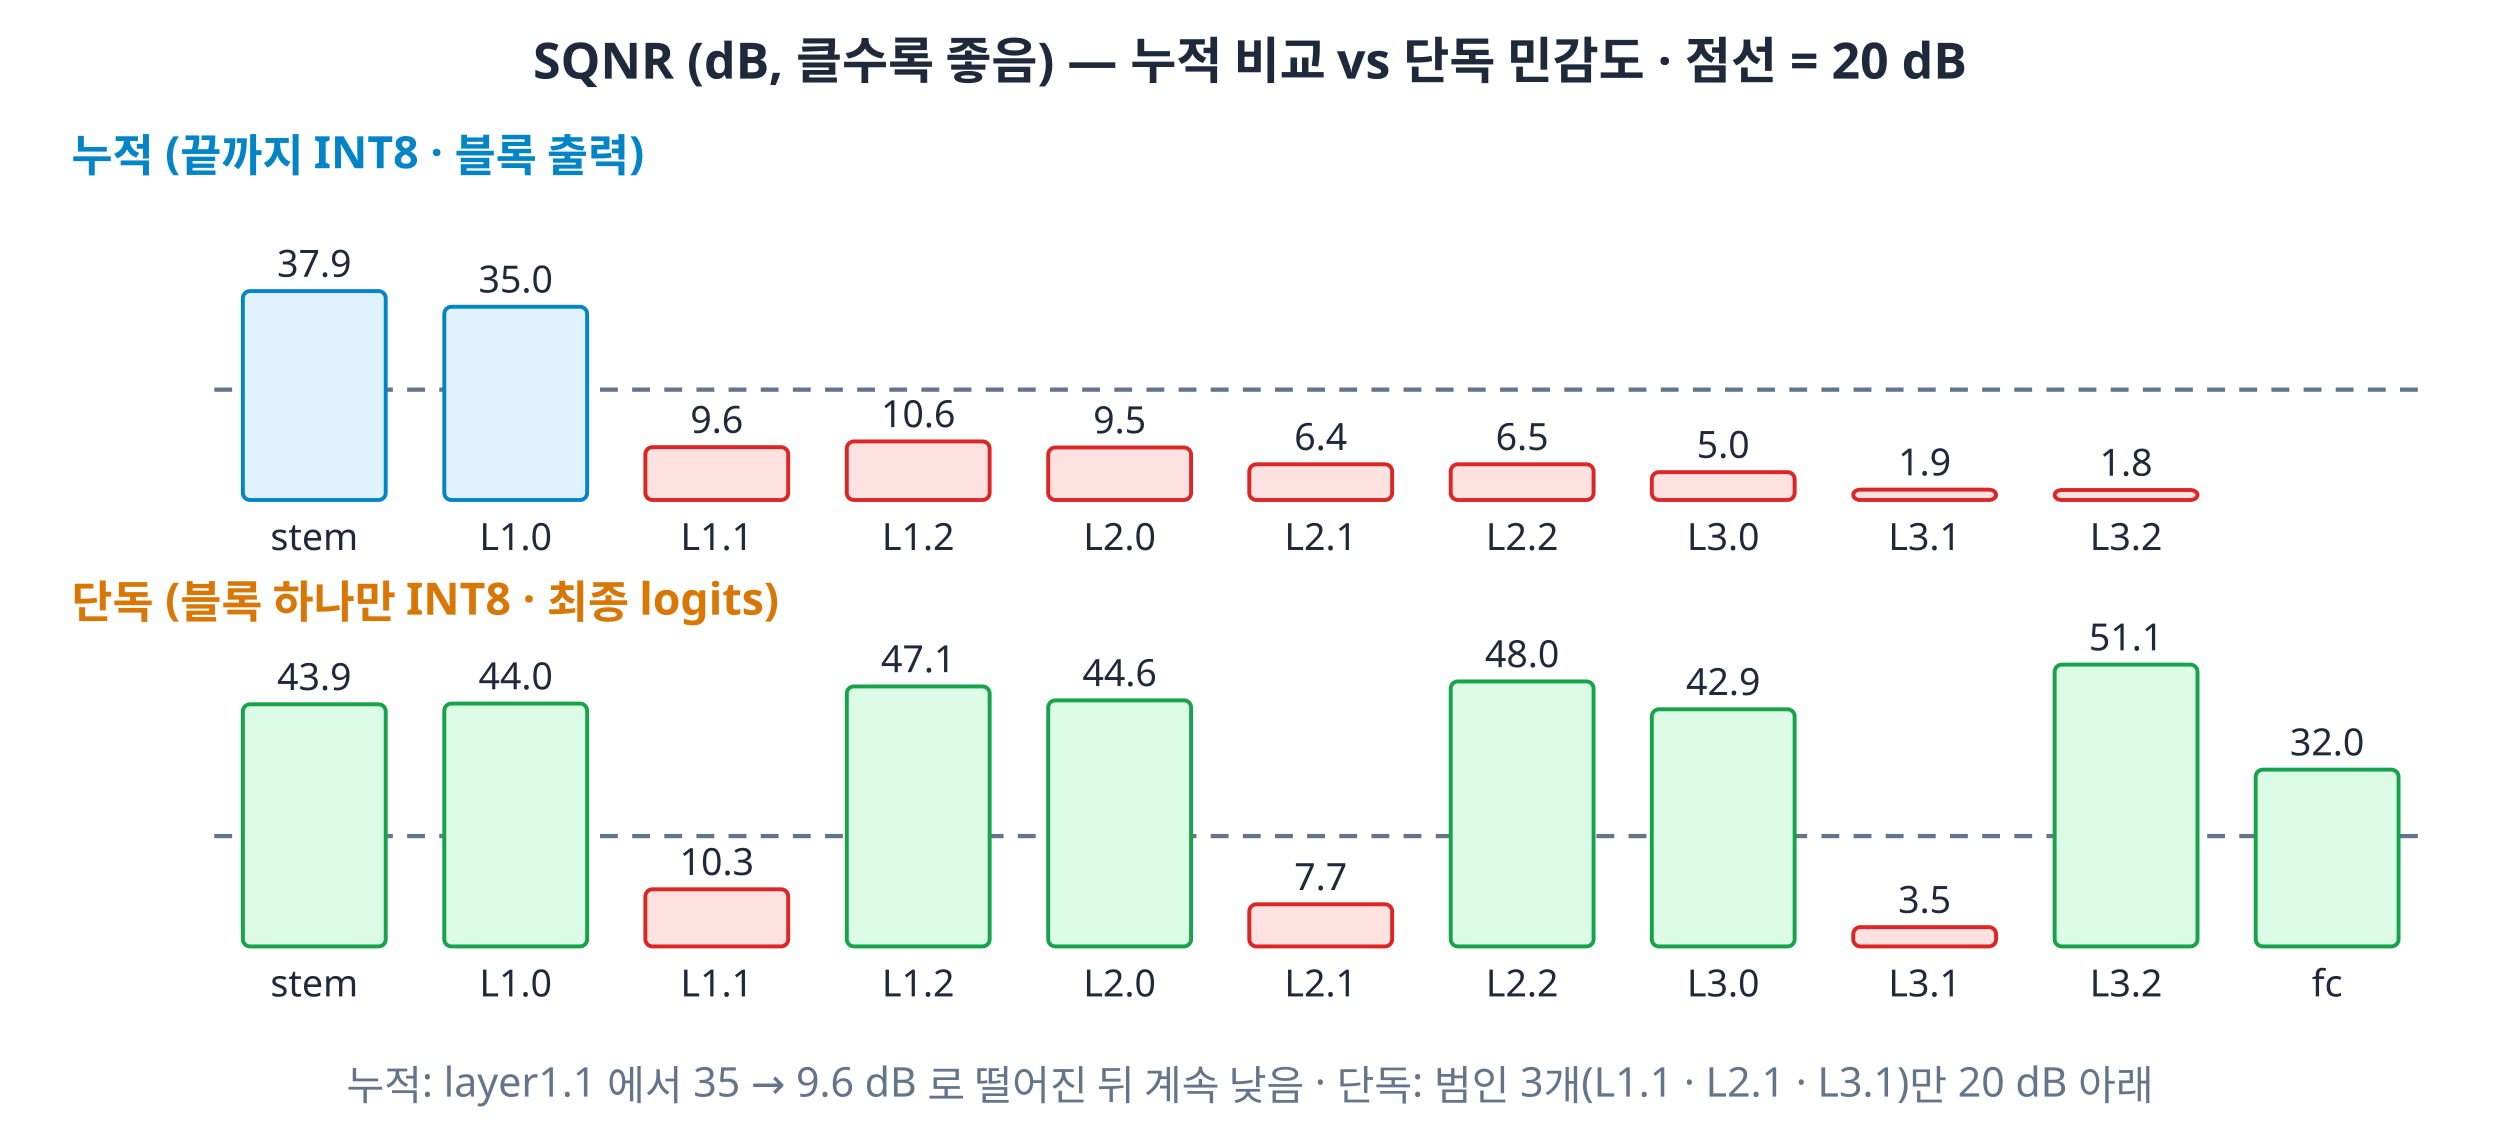
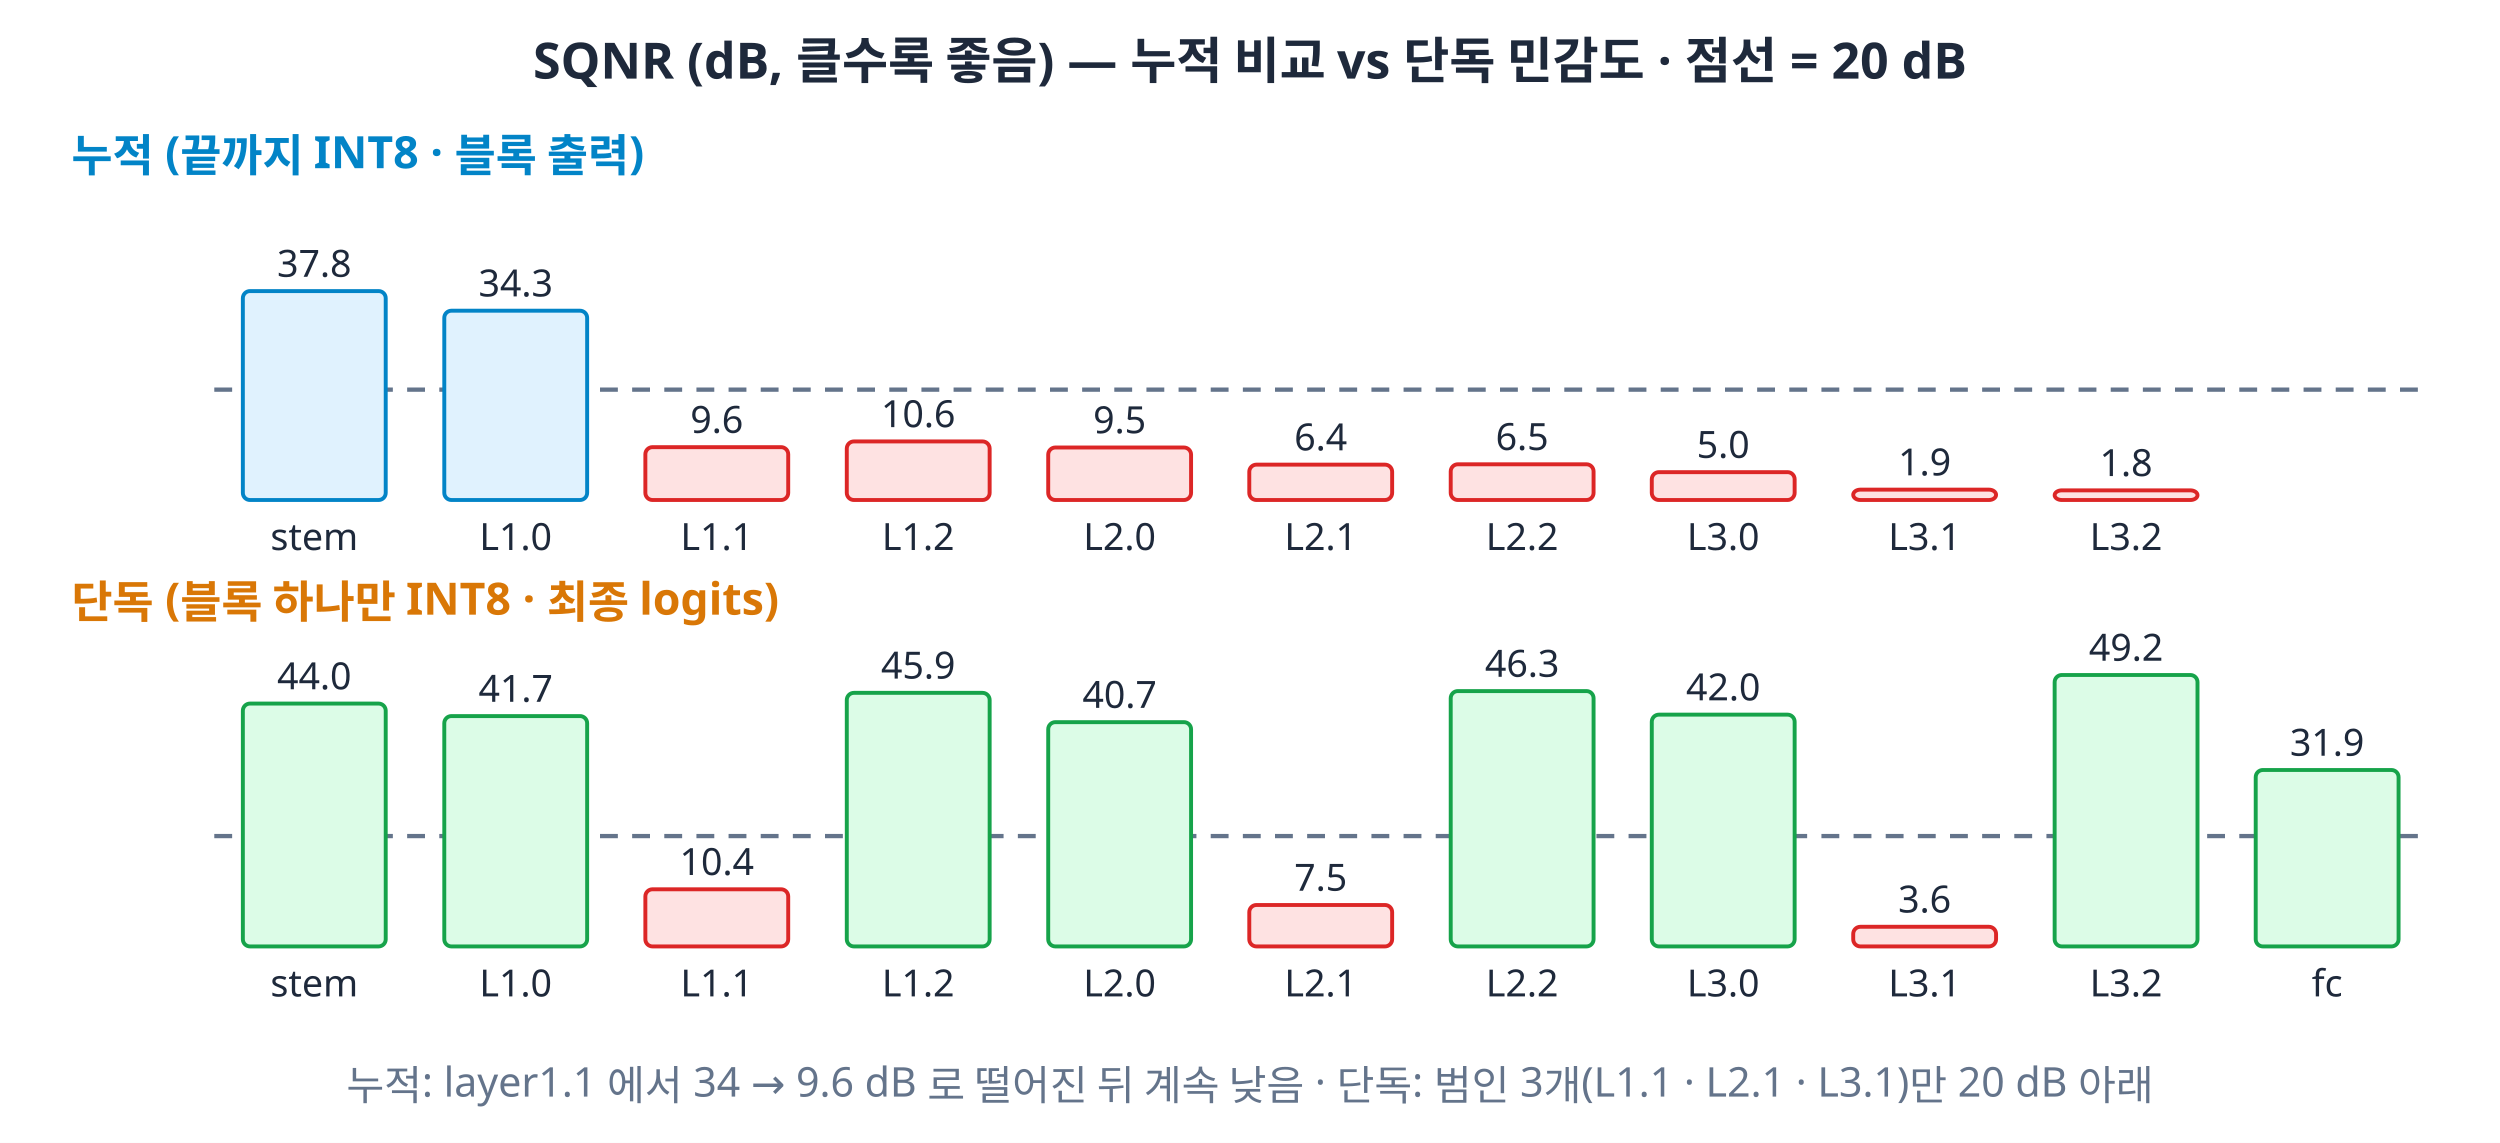
<svg xmlns="http://www.w3.org/2000/svg" viewBox="0 0 700 320" width="700" font-family="IBM Plex Sans KR, Malgun Gothic, Apple SD Gothic Neo, sans-serif">
  <defs>
    <marker id="arr" viewBox="0 0 10 10" refX="9" refY="5" markerWidth="7" markerHeight="7" orient="auto">
      <path d="M0,0 L10,5 L0,10 z" fill="#64748b" />
    </marker>
  </defs>
  <rect width="700" height="320" fill="#fff" />
  <text x="350.0" y="22.0" font-size="14" fill="#1e293b" text-anchor="middle" font-weight="700">SQNR (dB, 클수록 좋음) — 누적 비교 vs 단독 민감도 · 점선 = 20 dB</text>
  <text x="20.0" y="48.0" font-size="12.5" fill="#0284c7" text-anchor="start" font-weight="700">누적 (끝까지 INT8 · 블록 출력)</text>
  <line x1="60.0" y1="109.1" x2="680.0" y2="109.1" stroke="#64748b" stroke-width="1.2" stroke-dasharray="5 4" />
  <rect x="68.0" y="81.5" width="40.0" height="58.5" rx="2" fill="#e0f2fe" stroke="#0284c7" stroke-width="1.1" />
-   <text x="88.0" y="77.5" font-size="10.5" fill="#1e293b" text-anchor="middle">37.9</text>
+   <text x="88.0" y="77.5" font-size="10.5" fill="#1e293b" text-anchor="middle">37.8</text>
  <text x="88.0" y="154.0" font-size="10.5" fill="#1e293b" text-anchor="middle">stem</text>
-   <rect x="124.4" y="85.9" width="40.0" height="54.1" rx="2" fill="#e0f2fe" stroke="#0284c7" stroke-width="1.1" />
-   <text x="144.4" y="81.9" font-size="10.5" fill="#1e293b" text-anchor="middle">35.0</text>
+   <rect x="124.4" y="87.0" width="40.0" height="53.0" rx="2" fill="#e0f2fe" stroke="#0284c7" stroke-width="1.1" />
+   <text x="144.4" y="83.0" font-size="10.5" fill="#1e293b" text-anchor="middle">34.3</text>
  <text x="144.4" y="154.0" font-size="10.5" fill="#1e293b" text-anchor="middle">L1.0</text>
  <rect x="180.7" y="125.2" width="40.0" height="14.8" rx="2" fill="#fee2e2" stroke="#dc2626" stroke-width="1.1" />
  <text x="200.7" y="121.2" font-size="10.5" fill="#1e293b" text-anchor="middle">9.6</text>
  <text x="200.7" y="154.0" font-size="10.5" fill="#1e293b" text-anchor="middle">L1.1</text>
  <rect x="237.1" y="123.6" width="40.0" height="16.4" rx="2" fill="#fee2e2" stroke="#dc2626" stroke-width="1.1" />
  <text x="257.1" y="119.6" font-size="10.5" fill="#1e293b" text-anchor="middle">10.6</text>
  <text x="257.1" y="154.0" font-size="10.5" fill="#1e293b" text-anchor="middle">L1.2</text>
  <rect x="293.5" y="125.3" width="40.0" height="14.7" rx="2" fill="#fee2e2" stroke="#dc2626" stroke-width="1.1" />
  <text x="313.5" y="121.3" font-size="10.5" fill="#1e293b" text-anchor="middle">9.5</text>
  <text x="313.5" y="154.0" font-size="10.5" fill="#1e293b" text-anchor="middle">L2.0</text>
-   <rect x="349.8" y="130.0" width="40.0" height="10.0" rx="2" fill="#fee2e2" stroke="#dc2626" stroke-width="1.1" />
-   <text x="369.8" y="126.0" font-size="10.5" fill="#1e293b" text-anchor="middle">6.4</text>
+   <rect x="349.8" y="130.1" width="40.0" height="9.9" rx="2" fill="#fee2e2" stroke="#dc2626" stroke-width="1.1" />
+   <text x="369.8" y="126.1" font-size="10.5" fill="#1e293b" text-anchor="middle">6.4</text>
  <text x="369.8" y="154.0" font-size="10.5" fill="#1e293b" text-anchor="middle">L2.1</text>
  <rect x="406.2" y="130.0" width="40.0" height="10.0" rx="2" fill="#fee2e2" stroke="#dc2626" stroke-width="1.1" />
  <text x="426.2" y="126.0" font-size="10.5" fill="#1e293b" text-anchor="middle">6.5</text>
  <text x="426.2" y="154.0" font-size="10.5" fill="#1e293b" text-anchor="middle">L2.2</text>
  <rect x="462.5" y="132.2" width="40.0" height="7.8" rx="2" fill="#fee2e2" stroke="#dc2626" stroke-width="1.1" />
  <text x="482.5" y="128.2" font-size="10.5" fill="#1e293b" text-anchor="middle">5.0</text>
  <text x="482.5" y="154.0" font-size="10.5" fill="#1e293b" text-anchor="middle">L3.0</text>
  <rect x="518.9" y="137.1" width="40.0" height="2.9" rx="2" fill="#fee2e2" stroke="#dc2626" stroke-width="1.1" />
  <text x="538.9" y="133.1" font-size="10.5" fill="#1e293b" text-anchor="middle">1.9</text>
  <text x="538.9" y="154.0" font-size="10.5" fill="#1e293b" text-anchor="middle">L3.1</text>
-   <rect x="575.3" y="137.2" width="40.0" height="2.8" rx="2" fill="#fee2e2" stroke="#dc2626" stroke-width="1.1" />
-   <text x="595.3" y="133.2" font-size="10.5" fill="#1e293b" text-anchor="middle">1.8</text>
+   <rect x="575.3" y="137.3" width="40.0" height="2.7" rx="2" fill="#fee2e2" stroke="#dc2626" stroke-width="1.1" />
+   <text x="595.3" y="133.3" font-size="10.5" fill="#1e293b" text-anchor="middle">1.8</text>
  <text x="595.3" y="154.0" font-size="10.5" fill="#1e293b" text-anchor="middle">L3.2</text>
  <text x="20.0" y="173.0" font-size="12.5" fill="#d97706" text-anchor="start" font-weight="700">단독 (블록 하나만 INT8 · 최종 logits)</text>
  <line x1="60.0" y1="234.1" x2="680.0" y2="234.1" stroke="#64748b" stroke-width="1.2" stroke-dasharray="5 4" />
-   <rect x="68.0" y="197.2" width="40.0" height="67.8" rx="2" fill="#dcfce7" stroke="#16a34a" stroke-width="1.1" />
-   <text x="88.0" y="193.2" font-size="10.5" fill="#1e293b" text-anchor="middle">43.9</text>
+   <rect x="68.0" y="197.0" width="40.0" height="68.0" rx="2" fill="#dcfce7" stroke="#16a34a" stroke-width="1.1" />
+   <text x="88.0" y="193.0" font-size="10.5" fill="#1e293b" text-anchor="middle">44.0</text>
  <text x="88.0" y="279.0" font-size="10.5" fill="#1e293b" text-anchor="middle">stem</text>
-   <rect x="124.4" y="197.0" width="40.0" height="68.0" rx="2" fill="#dcfce7" stroke="#16a34a" stroke-width="1.1" />
-   <text x="144.4" y="193.0" font-size="10.5" fill="#1e293b" text-anchor="middle">44.0</text>
+   <rect x="124.4" y="200.5" width="40.0" height="64.5" rx="2" fill="#dcfce7" stroke="#16a34a" stroke-width="1.1" />
+   <text x="144.4" y="196.5" font-size="10.5" fill="#1e293b" text-anchor="middle">41.7</text>
  <text x="144.4" y="279.0" font-size="10.5" fill="#1e293b" text-anchor="middle">L1.0</text>
  <rect x="180.7" y="249.0" width="40.0" height="16.0" rx="2" fill="#fee2e2" stroke="#dc2626" stroke-width="1.1" />
-   <text x="200.7" y="245.0" font-size="10.5" fill="#1e293b" text-anchor="middle">10.3</text>
+   <text x="200.7" y="245.0" font-size="10.5" fill="#1e293b" text-anchor="middle">10.4</text>
  <text x="200.7" y="279.0" font-size="10.5" fill="#1e293b" text-anchor="middle">L1.1</text>
-   <rect x="237.1" y="192.2" width="40.0" height="72.8" rx="2" fill="#dcfce7" stroke="#16a34a" stroke-width="1.1" />
-   <text x="257.1" y="188.2" font-size="10.5" fill="#1e293b" text-anchor="middle">47.1</text>
+   <rect x="237.1" y="194.0" width="40.0" height="71.0" rx="2" fill="#dcfce7" stroke="#16a34a" stroke-width="1.1" />
+   <text x="257.1" y="190.0" font-size="10.5" fill="#1e293b" text-anchor="middle">45.9</text>
  <text x="257.1" y="279.0" font-size="10.5" fill="#1e293b" text-anchor="middle">L1.2</text>
-   <rect x="293.5" y="196.1" width="40.0" height="68.9" rx="2" fill="#dcfce7" stroke="#16a34a" stroke-width="1.1" />
-   <text x="313.5" y="192.1" font-size="10.5" fill="#1e293b" text-anchor="middle">44.6</text>
+   <rect x="293.5" y="202.2" width="40.0" height="62.8" rx="2" fill="#dcfce7" stroke="#16a34a" stroke-width="1.1" />
+   <text x="313.5" y="198.2" font-size="10.5" fill="#1e293b" text-anchor="middle">40.7</text>
  <text x="313.5" y="279.0" font-size="10.5" fill="#1e293b" text-anchor="middle">L2.0</text>
-   <rect x="349.8" y="253.2" width="40.0" height="11.8" rx="2" fill="#fee2e2" stroke="#dc2626" stroke-width="1.1" />
-   <text x="369.8" y="249.2" font-size="10.5" fill="#1e293b" text-anchor="middle">7.7</text>
+   <rect x="349.8" y="253.4" width="40.0" height="11.6" rx="2" fill="#fee2e2" stroke="#dc2626" stroke-width="1.1" />
+   <text x="369.8" y="249.4" font-size="10.5" fill="#1e293b" text-anchor="middle">7.5</text>
  <text x="369.8" y="279.0" font-size="10.5" fill="#1e293b" text-anchor="middle">L2.1</text>
-   <rect x="406.2" y="190.8" width="40.0" height="74.2" rx="2" fill="#dcfce7" stroke="#16a34a" stroke-width="1.1" />
-   <text x="426.2" y="186.8" font-size="10.5" fill="#1e293b" text-anchor="middle">48.0</text>
+   <rect x="406.2" y="193.5" width="40.0" height="71.5" rx="2" fill="#dcfce7" stroke="#16a34a" stroke-width="1.1" />
+   <text x="426.2" y="189.5" font-size="10.5" fill="#1e293b" text-anchor="middle">46.3</text>
  <text x="426.2" y="279.0" font-size="10.5" fill="#1e293b" text-anchor="middle">L2.2</text>
-   <rect x="462.5" y="198.6" width="40.0" height="66.4" rx="2" fill="#dcfce7" stroke="#16a34a" stroke-width="1.1" />
-   <text x="482.5" y="194.6" font-size="10.5" fill="#1e293b" text-anchor="middle">42.9</text>
+   <rect x="462.5" y="200.1" width="40.0" height="64.9" rx="2" fill="#dcfce7" stroke="#16a34a" stroke-width="1.1" />
+   <text x="482.5" y="196.1" font-size="10.5" fill="#1e293b" text-anchor="middle">42.0</text>
  <text x="482.5" y="279.0" font-size="10.5" fill="#1e293b" text-anchor="middle">L3.0</text>
-   <rect x="518.9" y="259.6" width="40.0" height="5.4" rx="2" fill="#fee2e2" stroke="#dc2626" stroke-width="1.1" />
-   <text x="538.9" y="255.6" font-size="10.5" fill="#1e293b" text-anchor="middle">3.5</text>
+   <rect x="518.9" y="259.5" width="40.0" height="5.5" rx="2" fill="#fee2e2" stroke="#dc2626" stroke-width="1.1" />
+   <text x="538.9" y="255.5" font-size="10.5" fill="#1e293b" text-anchor="middle">3.6</text>
  <text x="538.9" y="279.0" font-size="10.5" fill="#1e293b" text-anchor="middle">L3.1</text>
-   <rect x="575.3" y="186.1" width="40.0" height="78.9" rx="2" fill="#dcfce7" stroke="#16a34a" stroke-width="1.1" />
-   <text x="595.3" y="182.1" font-size="10.5" fill="#1e293b" text-anchor="middle">51.1</text>
+   <rect x="575.3" y="189.0" width="40.0" height="76.0" rx="2" fill="#dcfce7" stroke="#16a34a" stroke-width="1.1" />
+   <text x="595.3" y="185.0" font-size="10.5" fill="#1e293b" text-anchor="middle">49.2</text>
  <text x="595.3" y="279.0" font-size="10.5" fill="#1e293b" text-anchor="middle">L3.2</text>
-   <rect x="631.6" y="215.5" width="40.0" height="49.5" rx="2" fill="#dcfce7" stroke="#16a34a" stroke-width="1.1" />
-   <text x="651.6" y="211.5" font-size="10.5" fill="#1e293b" text-anchor="middle">32.0</text>
+   <rect x="631.6" y="215.6" width="40.0" height="49.4" rx="2" fill="#dcfce7" stroke="#16a34a" stroke-width="1.1" />
+   <text x="651.6" y="211.6" font-size="10.5" fill="#1e293b" text-anchor="middle">31.9</text>
  <text x="651.6" y="279.0" font-size="10.5" fill="#1e293b" text-anchor="middle">fc</text>
-   <text x="350.0" y="308.0" font-size="11.5" fill="#64748b" text-anchor="middle">누적: layer1.1 에서 35 → 9.6 dB 로 떨어진 뒤 계속 낮음 · 단독: 범인 3개(L1.1 · L2.1 · L3.1)만 20 dB 아래</text>
+   <text x="350.0" y="308.0" font-size="11.5" fill="#64748b" text-anchor="middle">누적: layer1.1 에서 34 → 9.6 dB 로 떨어진 뒤 계속 낮음 · 단독: 범인 3개(L1.1 · L2.1 · L3.1)만 20 dB 아래</text>
</svg>
